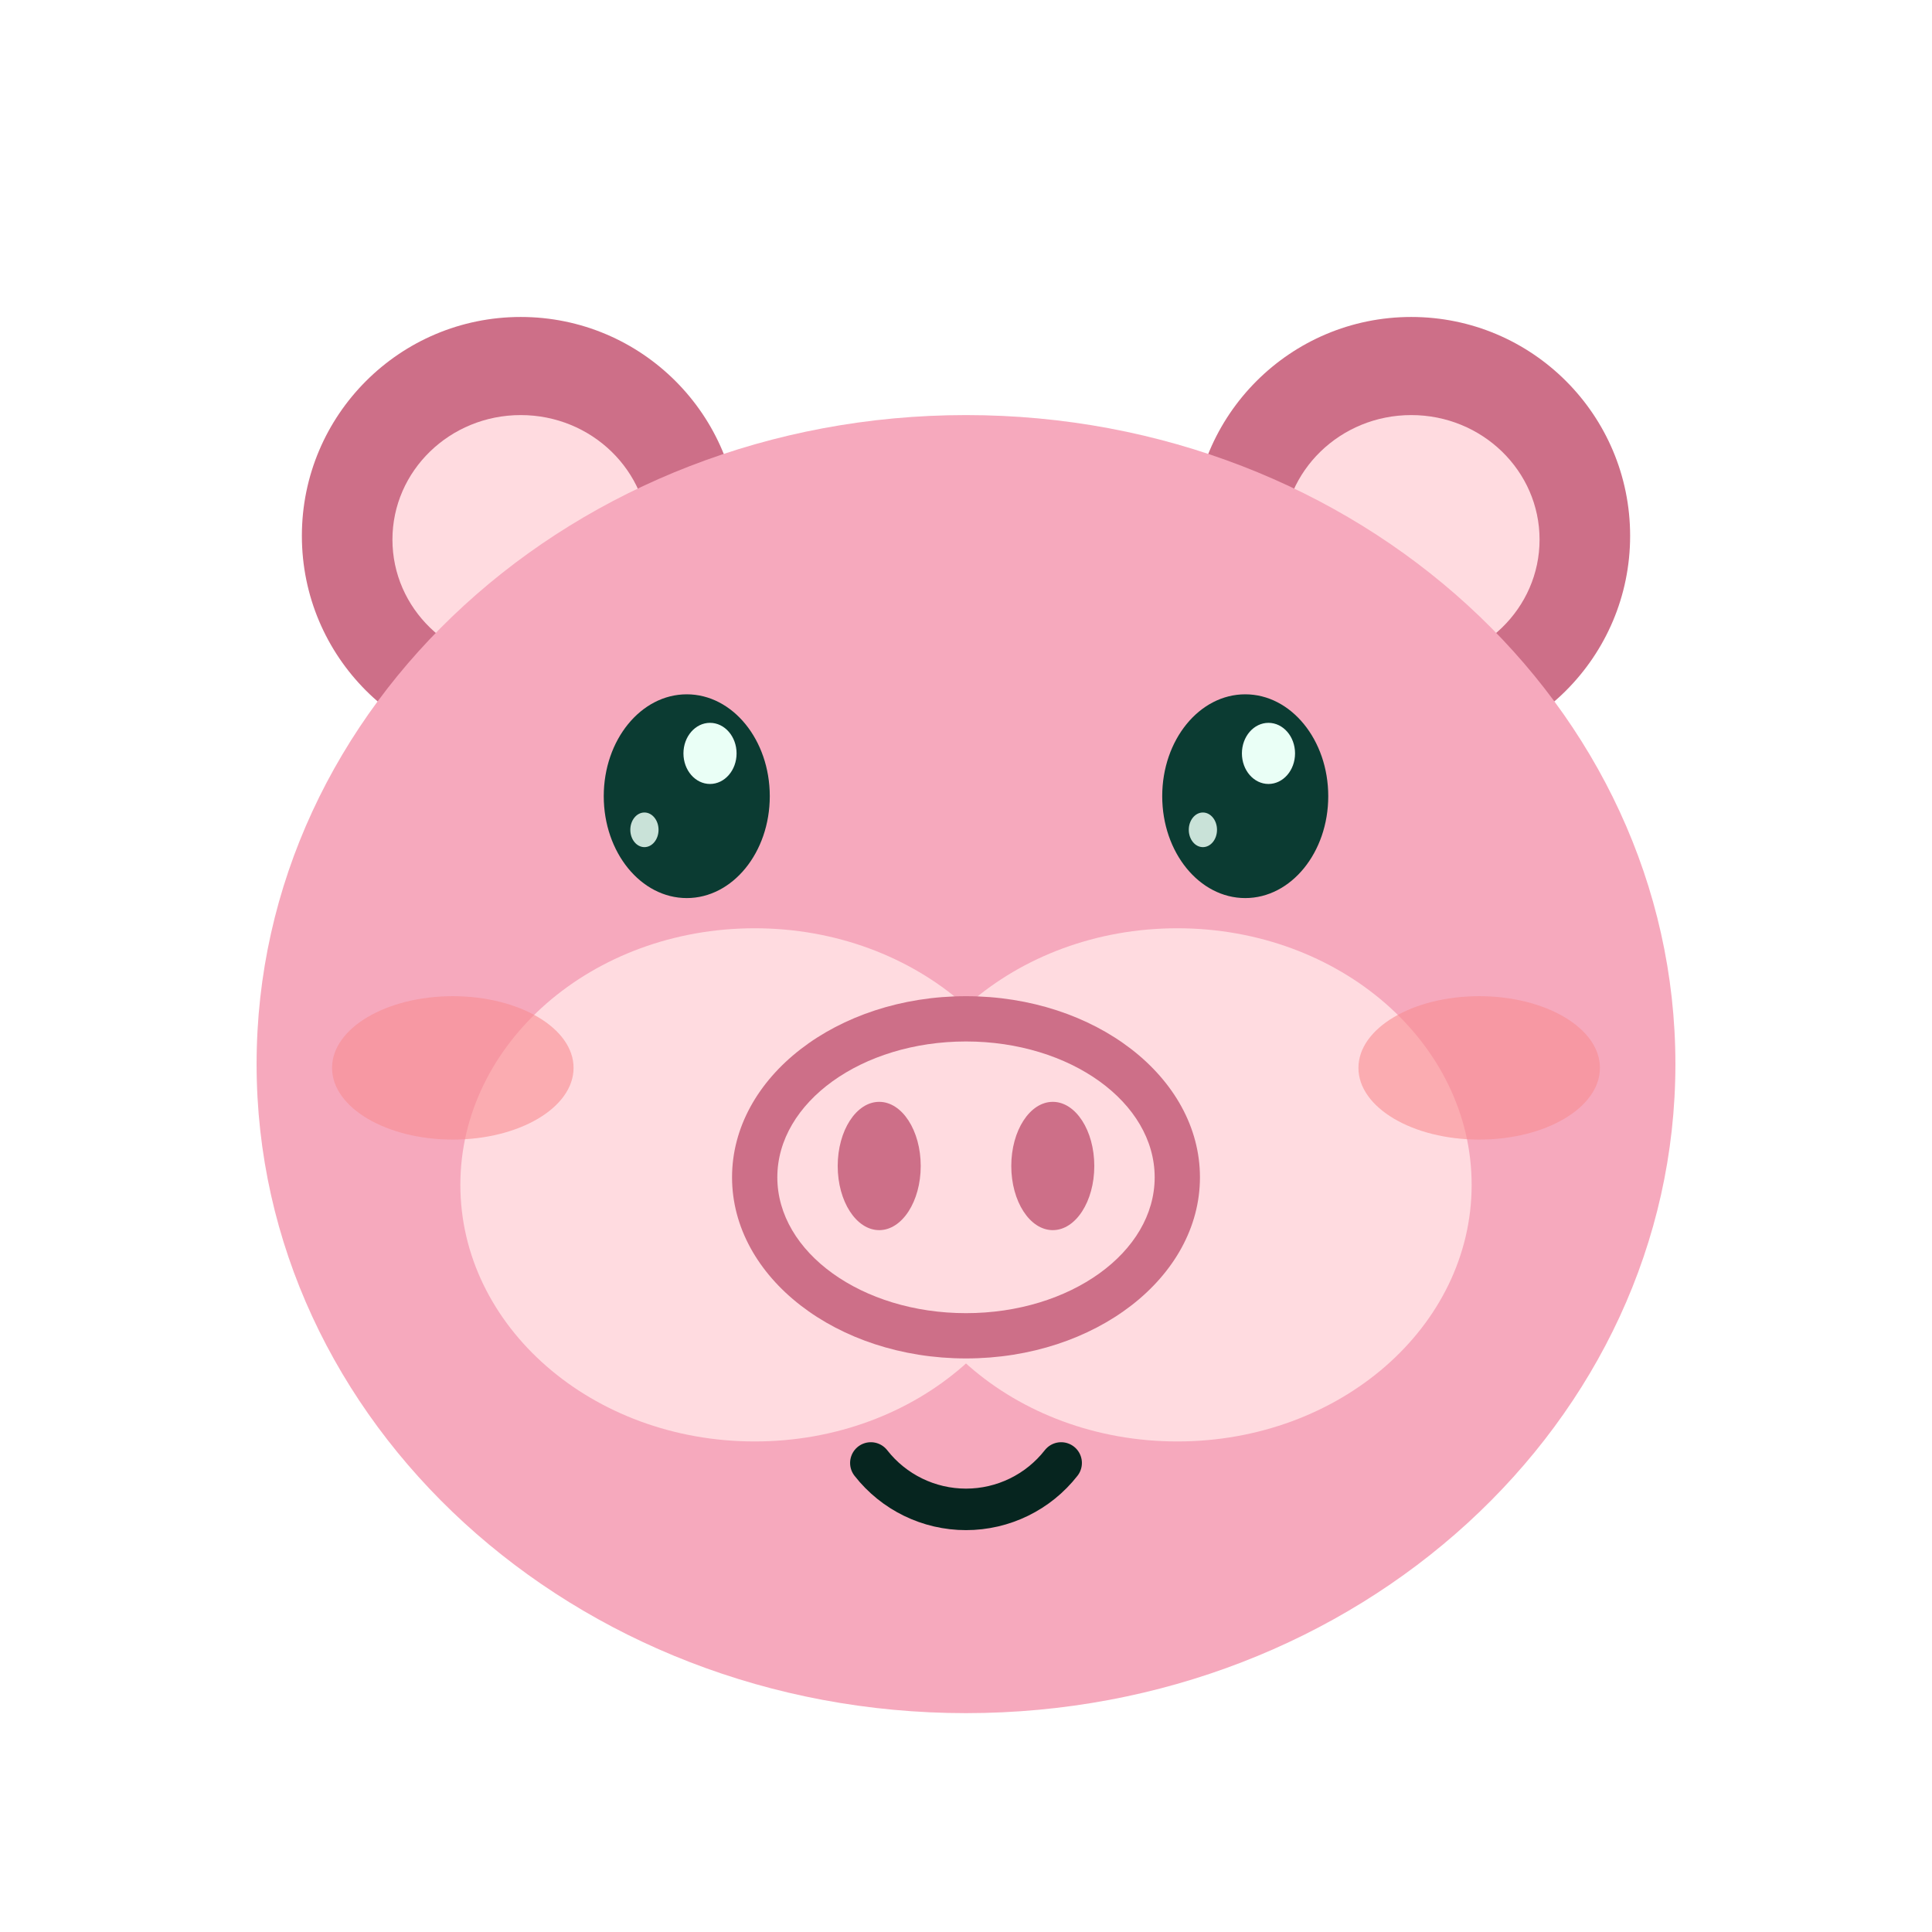
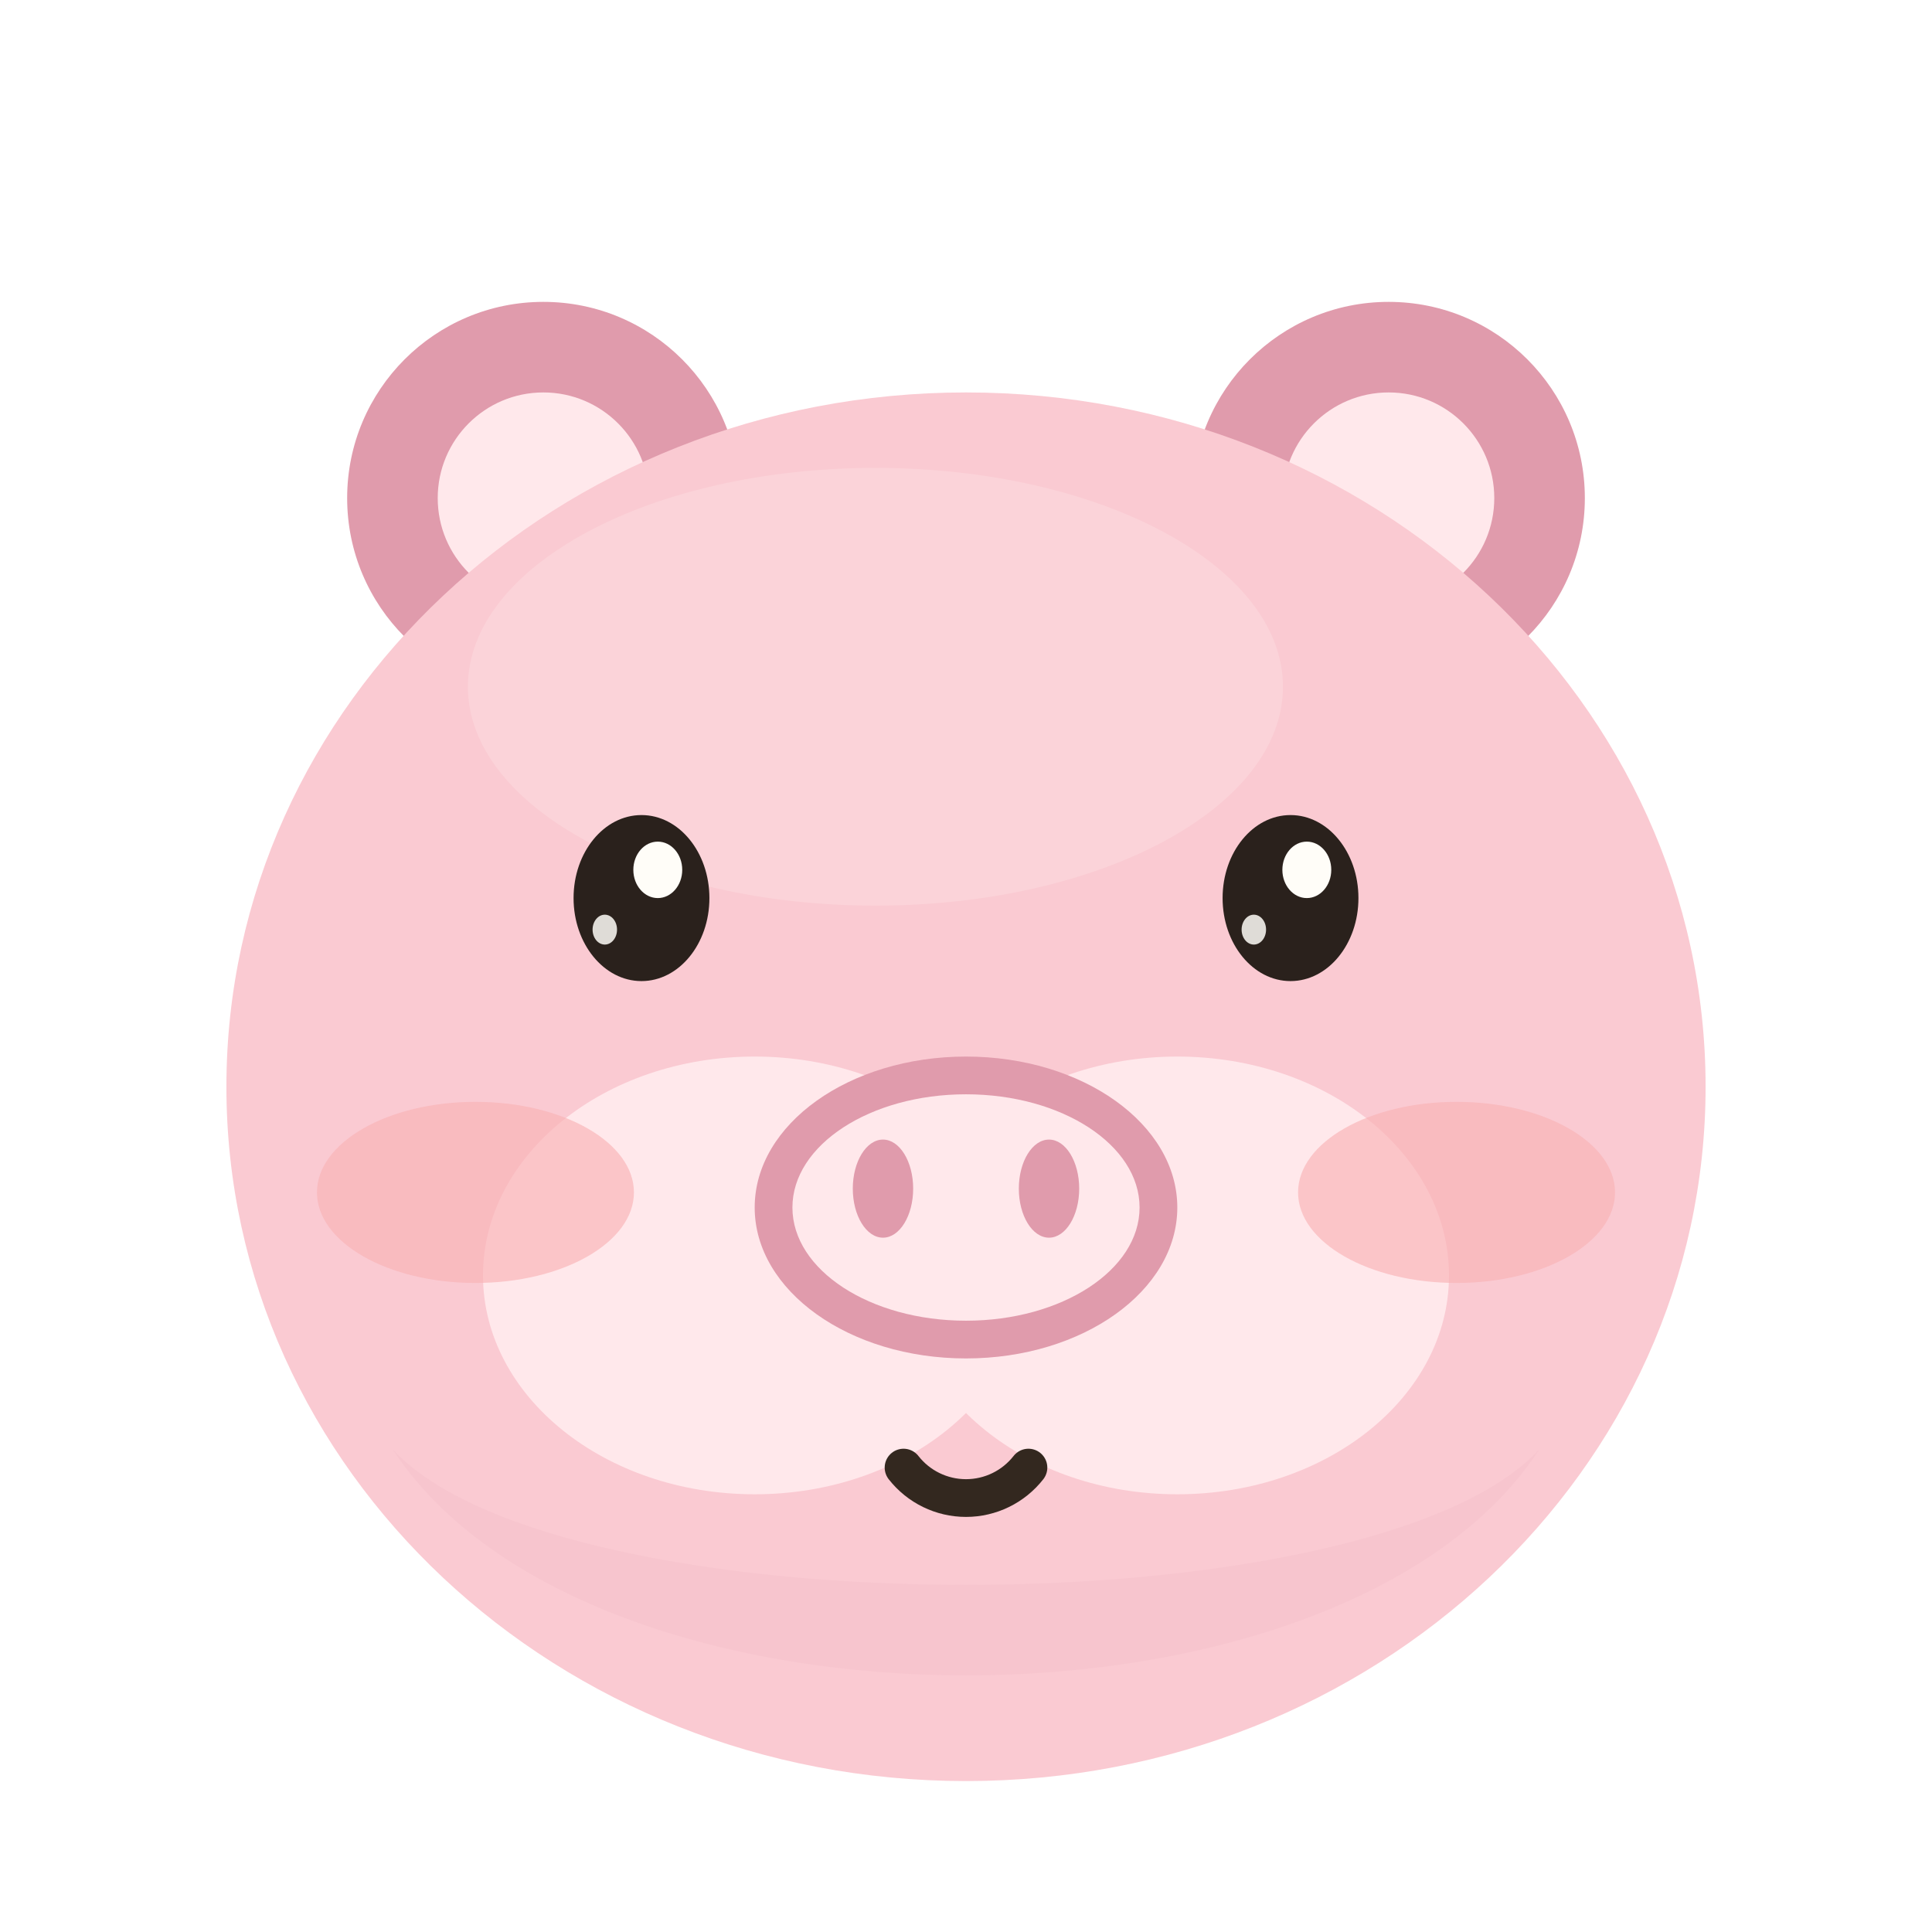
<svg xmlns="http://www.w3.org/2000/svg" viewBox="0 0 256 256" width="256" height="256" role="img" aria-hidden="true">
-   <ellipse cx="69" cy="71" rx="29" ry="29" fill="#cd6f88" />
-   <ellipse cx="187" cy="71" rx="29" ry="29" fill="#cd6f88" />
-   <ellipse cx="69" cy="71.5" rx="17" ry="16.5" fill="#ffdbe0" />
-   <ellipse cx="187" cy="71.5" rx="17" ry="16.5" fill="#ffdbe0" />
-   <ellipse cx="128" cy="141" rx="94" ry="86" fill="#f6a9bd" />
-   <ellipse cx="100" cy="157" rx="39" ry="34" fill="#ffdbe0" />
-   <ellipse cx="156" cy="157" rx="39" ry="34" fill="#ffdbe0" />
-   <ellipse cx="60" cy="141.5" rx="16" ry="9.5" fill="#f88c92" fill-opacity="0.600" />
-   <ellipse cx="196" cy="141.5" rx="16" ry="9.5" fill="#f88c92" fill-opacity="0.600" />
-   <ellipse cx="91" cy="105.5" rx="11" ry="13.5" fill="#0b3b32" />
-   <ellipse cx="165" cy="105.5" rx="11" ry="13.5" fill="#0b3b32" />
-   <ellipse cx="94.08" cy="99.83" rx="3.52" ry="4.05" fill="#eafff6" />
-   <ellipse cx="85.39" cy="109.955" rx="1.87" ry="2.295" fill="#eafff6" fill-opacity="0.850" />
-   <ellipse cx="168.08" cy="99.83" rx="3.52" ry="4.05" fill="#eafff6" />
-   <ellipse cx="159.39" cy="109.955" rx="1.87" ry="2.295" fill="#eafff6" fill-opacity="0.850" />
-   <ellipse cx="128" cy="156" rx="31" ry="24" fill="#cd6f88" />
-   <ellipse cx="128" cy="156" rx="25" ry="18" fill="#ffdbe0" />
-   <ellipse cx="116.5" cy="154.5" rx="5.5" ry="8.5" fill="#cd6f88" />
-   <ellipse cx="139.5" cy="154.5" rx="5.5" ry="8.5" fill="#cd6f88" />
-   <path d="M140.608 193.851 A16 16 0 0 1 115.392 193.851" fill="none" stroke="#06251f" stroke-width="5.5" stroke-linecap="round" />
+   <ellipse cx="72" cy="66" rx="26" ry="26" fill="#e09bac" />
+   <ellipse cx="184" cy="66" rx="26" ry="26" fill="#e09bac" />
+   <ellipse cx="72" cy="66" rx="14" ry="14" fill="#ffe8eb" />
+   <ellipse cx="184" cy="66" rx="14" ry="14" fill="#ffe8eb" />
+   <ellipse cx="128" cy="144" rx="98" ry="92" fill="#facad2" />
+   <ellipse cx="100" cy="169" rx="36" ry="29" fill="#ffe8eb" />
+   <ellipse cx="156" cy="169" rx="36" ry="29" fill="#ffe8eb" />
+   <ellipse cx="116" cy="91" rx="54" ry="29" fill="#fffdf8" fill-opacity="0.170" />
+   <path d="M52 192 C78 232 178 232 204 192 C182 216 74 216 52 192 Z" fill="#e09bac" fill-opacity="0.100" />
+   <ellipse cx="63" cy="158" rx="21" ry="12" fill="#f9b3b6" fill-opacity="0.650" />
+   <ellipse cx="193" cy="158" rx="21" ry="12" fill="#f9b3b6" fill-opacity="0.650" />
+   <ellipse cx="85" cy="119" rx="9" ry="11" fill="#2a211c" />
+   <ellipse cx="171" cy="119" rx="9" ry="11" fill="#2a211c" />
+   <ellipse cx="87.16" cy="115.26" rx="3.24" ry="3.74" fill="#fffdf8" />
+   <ellipse cx="80.14" cy="123.18" rx="1.62" ry="1.98" fill="#fffdf8" fill-opacity="0.850" />
+   <ellipse cx="173.16" cy="115.26" rx="3.24" ry="3.74" fill="#fffdf8" />
+   <ellipse cx="166.14" cy="123.18" rx="1.62" ry="1.98" fill="#fffdf8" fill-opacity="0.850" />
+   <ellipse cx="128" cy="160" rx="28" ry="20" fill="#e09bac" />
+   <ellipse cx="128" cy="160" rx="23" ry="15" fill="#ffe8eb" />
+   <ellipse cx="117" cy="157.5" rx="4" ry="6.5" fill="#e09bac" />
+   <ellipse cx="139" cy="157.5" rx="4" ry="6.5" fill="#e09bac" />
+   <path d="M136.274 194.464 A10.5 10.5 0 0 1 119.726 194.464" fill="none" stroke="#33281f" stroke-width="5" stroke-linecap="round" />
</svg>
